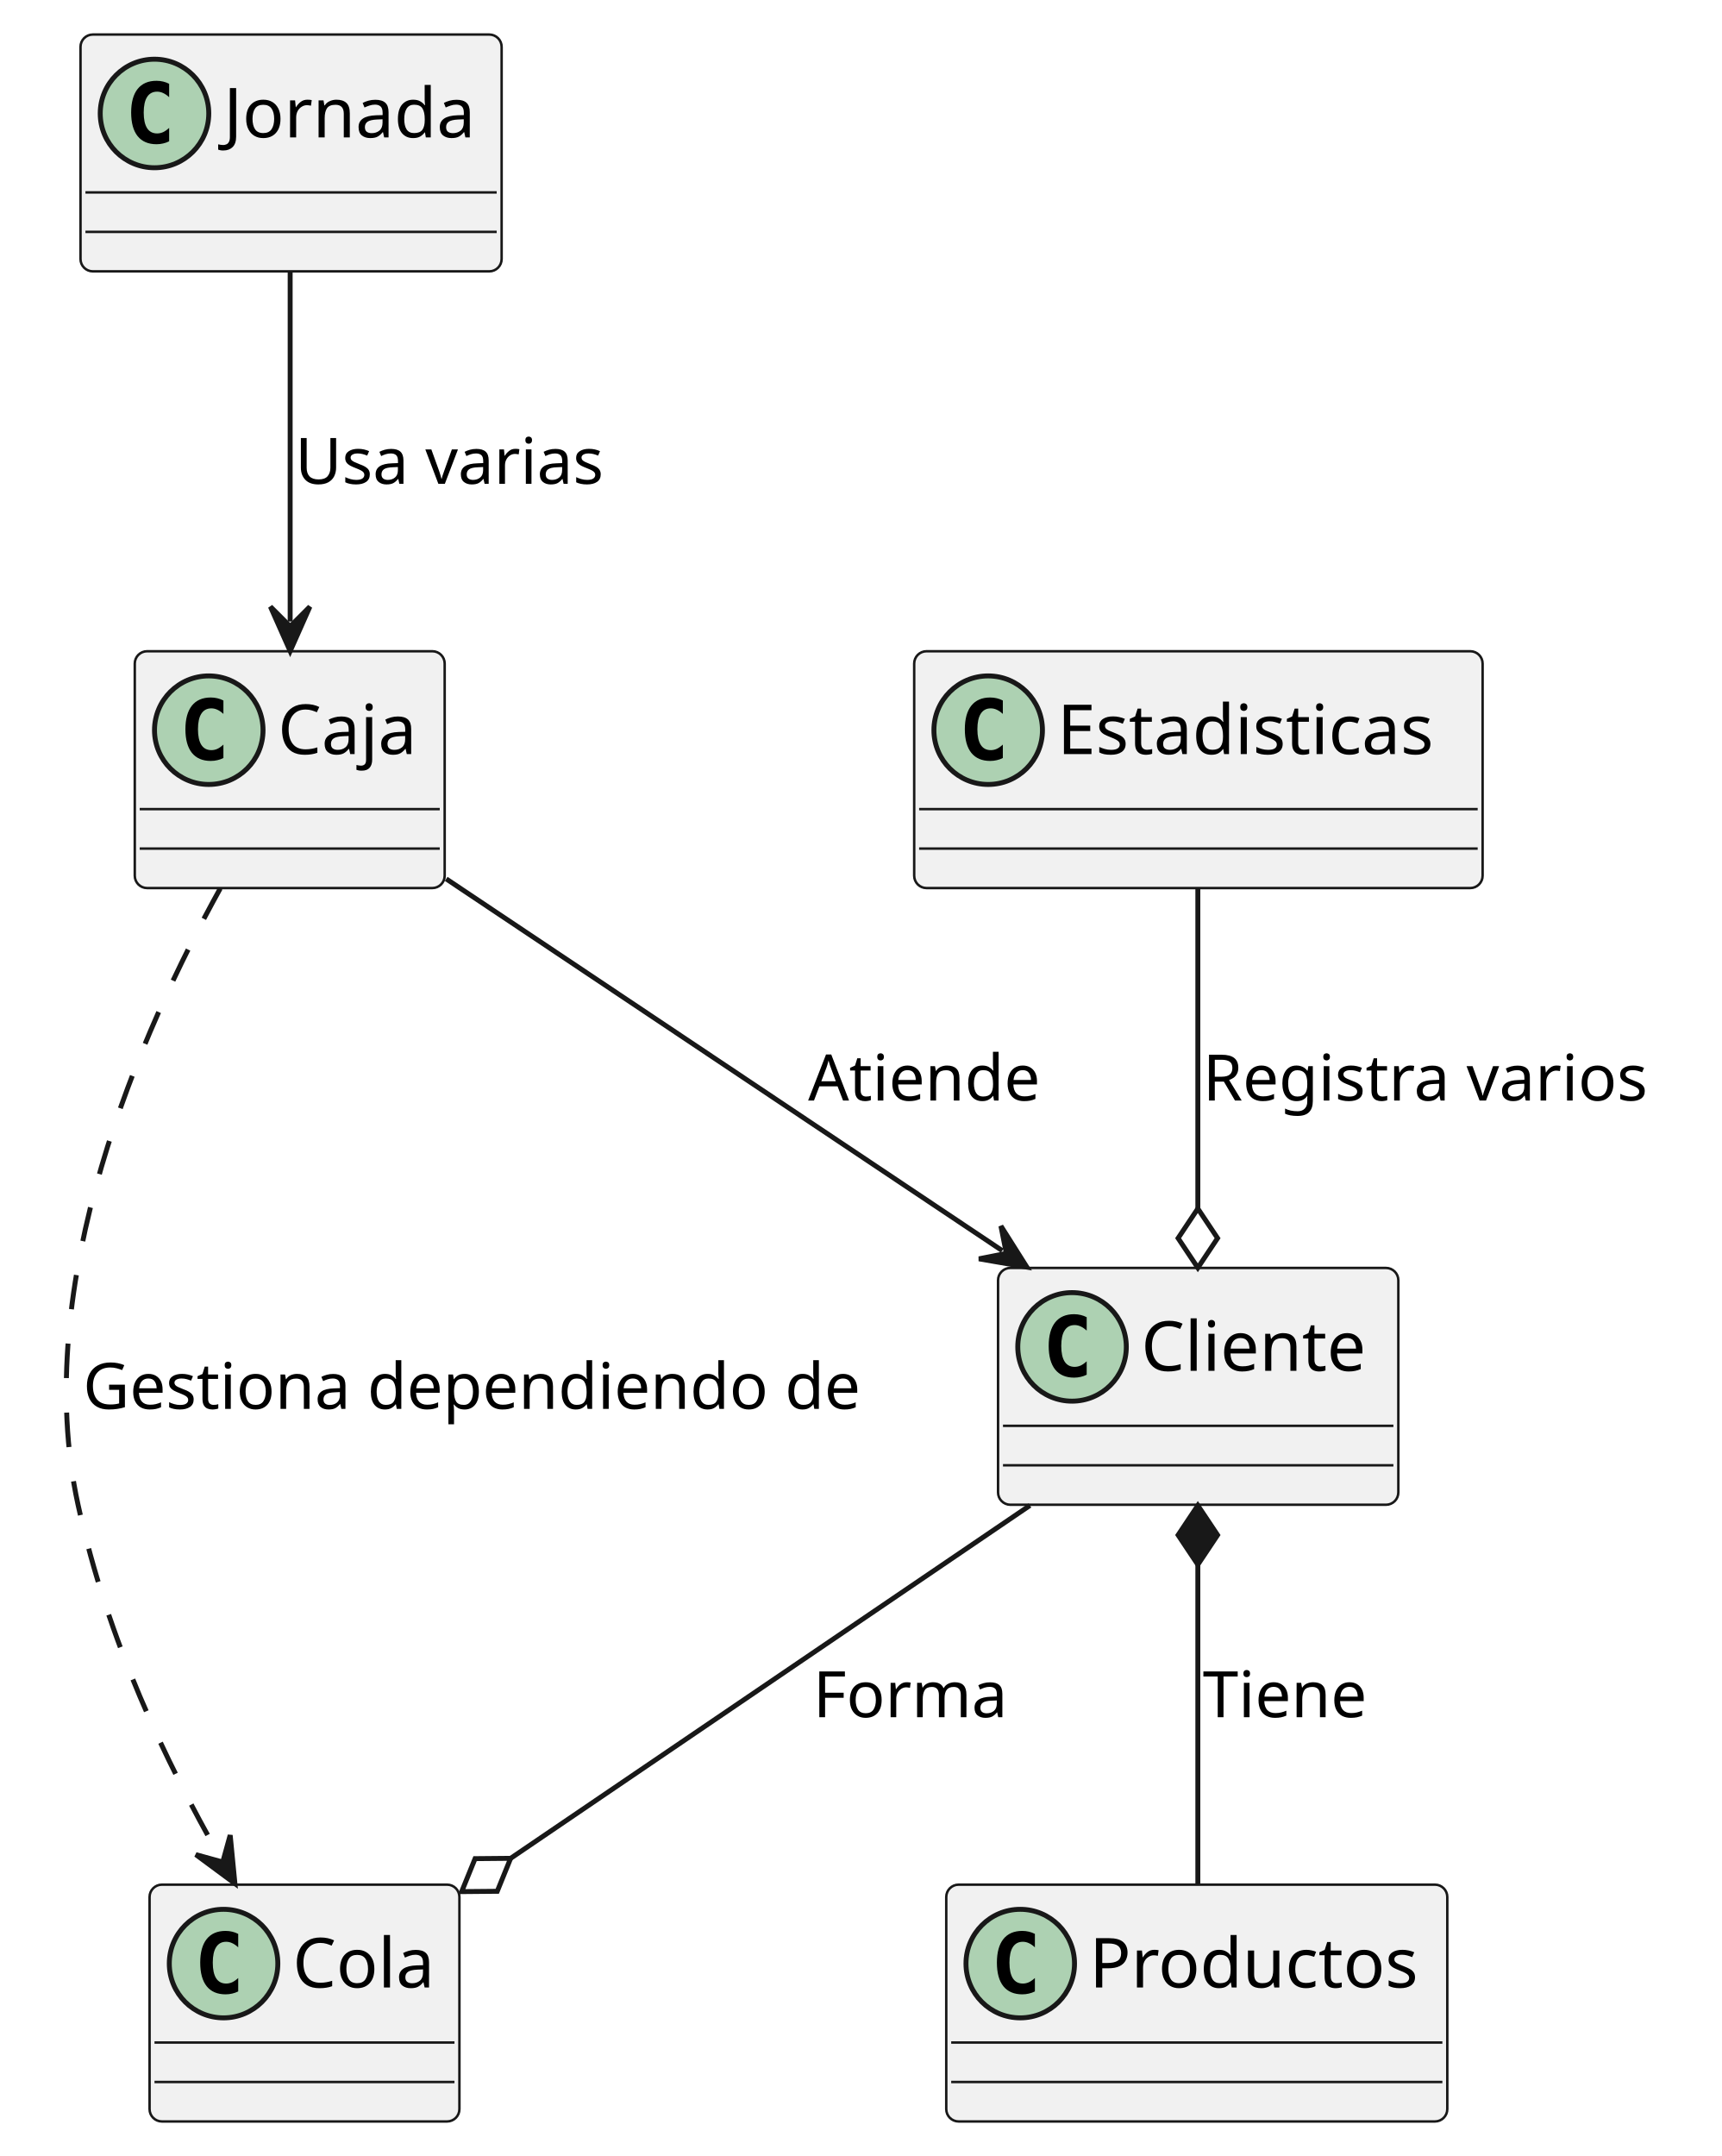
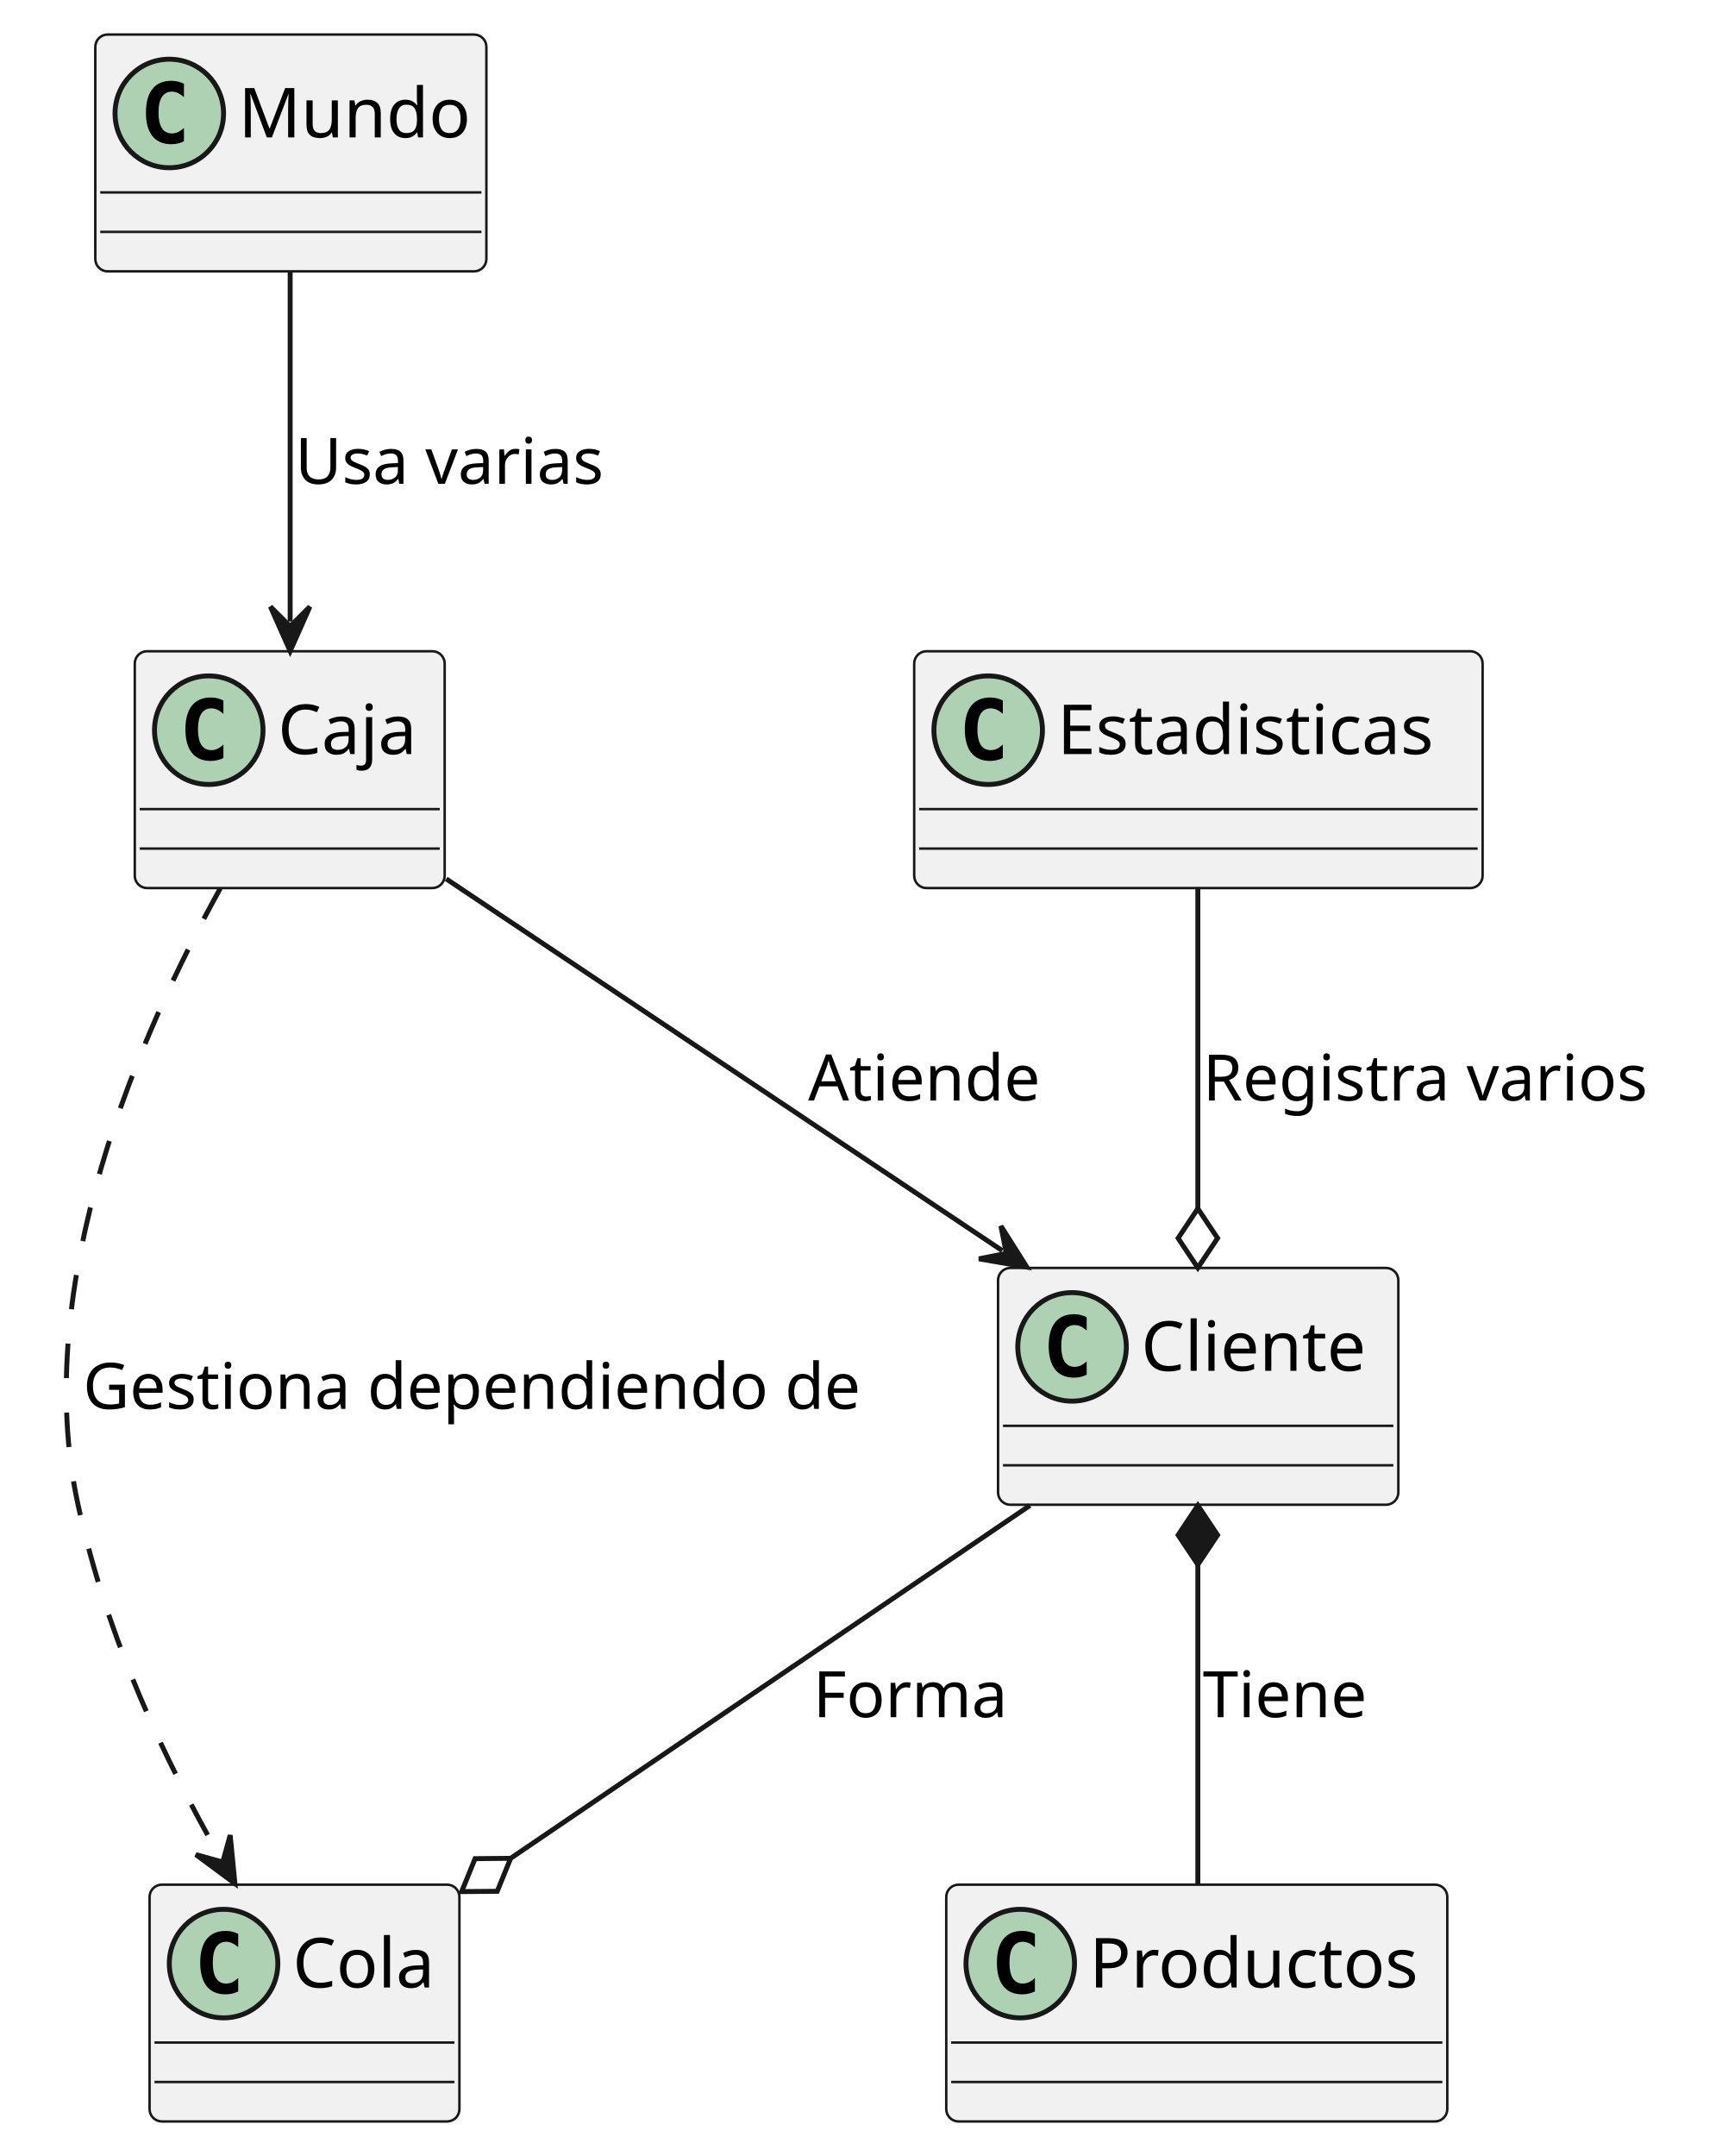
<svg xmlns="http://www.w3.org/2000/svg" contentStyleType="text/css" data-diagram-type="CLASS" height="437px" preserveAspectRatio="none" style="width:349px;height:437px;background:#FFFFFF;" version="1.1" viewBox="0 0 349 437" width="349px" zoomAndPan="magnify">
  <defs />
  <g>
-     <g class="entity" data-entity="Jornada" data-source-line="1" data-uid="ent0002" id="entity_Jornada">
-       <rect fill="#F1F1F1" height="48" rx="2.5" ry="2.5" style="stroke:#181818;stroke-width:0.5;" width="85.368" x="16.32" y="7" />
-       <ellipse cx="31.32" cy="23" fill="#ADD1B2" rx="11" ry="11" style="stroke:#181818;stroke-width:1;" />
-       <path d="M34.289,28.641 Q33.711,28.938 33.07,29.078 Q32.429,29.234 31.726,29.234 Q29.226,29.234 27.898,27.594 Q26.586,25.938 26.586,22.812 Q26.586,19.688 27.898,18.031 Q29.226,16.375 31.726,16.375 Q32.429,16.375 33.07,16.531 Q33.726,16.688 34.289,16.984 L34.289,19.703 Q33.664,19.125 33.07,18.859 Q32.476,18.578 31.851,18.578 Q30.508,18.578 29.82,19.656 Q29.133,20.719 29.133,22.812 Q29.133,24.906 29.82,25.984 Q30.508,27.047 31.851,27.047 Q32.476,27.047 33.07,26.781 Q33.664,26.5 34.289,25.922 L34.289,28.641 Z " fill="#000000" />
-       <text fill="#000000" font-family="sans-serif" font-size="14" lengthAdjust="spacing" textLength="53.368" x="45.32" y="27.847">Jornada</text>
-       <line style="stroke:#181818;stroke-width:0.5;" x1="17.32" x2="100.688" y1="39" y2="39" />
-       <line style="stroke:#181818;stroke-width:0.5;" x1="17.32" x2="100.688" y1="47" y2="47" />
+     <g class="entity" data-entity="Mundo" data-source-line="1" data-uid="ent0002" id="entity_Mundo">
+       <rect fill="#F1F1F1" height="48" rx="2.5" ry="2.5" style="stroke:#181818;stroke-width:0.5;" width="79.277" x="19.32" y="7" />
+       <ellipse cx="34.32" cy="23" fill="#ADD1B2" rx="11" ry="11" style="stroke:#181818;stroke-width:1;" />
+       <path d="M37.289,28.641 Q36.711,28.938 36.07,29.078 Q35.429,29.234 34.726,29.234 Q32.226,29.234 30.898,27.594 Q29.586,25.938 29.586,22.812 Q29.586,19.688 30.898,18.031 Q32.226,16.375 34.726,16.375 Q35.429,16.375 36.07,16.531 Q36.726,16.688 37.289,16.984 L37.289,19.703 Q36.664,19.125 36.07,18.859 Q35.476,18.578 34.851,18.578 Q33.508,18.578 32.82,19.656 Q32.133,20.719 32.133,22.812 Q32.133,24.906 32.82,25.984 Q33.508,27.047 34.851,27.047 Q35.476,27.047 36.07,26.781 Q36.664,26.5 37.289,25.922 L37.289,28.641 Z " fill="#000000" />
+       <text fill="#000000" font-family="sans-serif" font-size="14" lengthAdjust="spacing" textLength="47.277" x="48.32" y="27.847">Mundo</text>
+       <line style="stroke:#181818;stroke-width:0.5;" x1="20.32" x2="97.597" y1="39" y2="39" />
+       <line style="stroke:#181818;stroke-width:0.5;" x1="20.32" x2="97.597" y1="47" y2="47" />
    </g>
    <g class="entity" data-entity="Caja" data-source-line="3" data-uid="ent0003" id="entity_Caja">
      <rect fill="#F1F1F1" height="48" rx="2.5" ry="2.5" style="stroke:#181818;stroke-width:0.5;" width="62.823" x="27.32" y="132" />
      <ellipse cx="42.32" cy="148" fill="#ADD1B2" rx="11" ry="11" style="stroke:#181818;stroke-width:1;" />
      <path d="M45.289,153.641 Q44.711,153.938 44.07,154.078 Q43.429,154.234 42.726,154.234 Q40.226,154.234 38.898,152.594 Q37.586,150.938 37.586,147.812 Q37.586,144.688 38.898,143.031 Q40.226,141.375 42.726,141.375 Q43.429,141.375 44.07,141.531 Q44.726,141.688 45.289,141.984 L45.289,144.703 Q44.664,144.125 44.07,143.859 Q43.476,143.578 42.851,143.578 Q41.508,143.578 40.82,144.656 Q40.133,145.719 40.133,147.812 Q40.133,149.906 40.82,150.984 Q41.508,152.047 42.851,152.047 Q43.476,152.047 44.07,151.781 Q44.664,151.5 45.289,150.922 L45.289,153.641 Z " fill="#000000" />
      <text fill="#000000" font-family="sans-serif" font-size="14" lengthAdjust="spacing" textLength="30.823" x="56.32" y="152.847">Caja</text>
      <line style="stroke:#181818;stroke-width:0.5;" x1="28.32" x2="89.143" y1="164" y2="164" />
      <line style="stroke:#181818;stroke-width:0.5;" x1="28.32" x2="89.143" y1="172" y2="172" />
    </g>
    <g class="entity" data-entity="Cola" data-source-line="5" data-uid="ent0004" id="entity_Cola">
      <rect fill="#F1F1F1" height="48" rx="2.5" ry="2.5" style="stroke:#181818;stroke-width:0.5;" width="62.81" x="30.32" y="382" />
      <ellipse cx="45.32" cy="398" fill="#ADD1B2" rx="11" ry="11" style="stroke:#181818;stroke-width:1;" />
      <path d="M48.289,403.641 Q47.711,403.938 47.07,404.078 Q46.429,404.234 45.726,404.234 Q43.226,404.234 41.898,402.594 Q40.586,400.938 40.586,397.812 Q40.586,394.688 41.898,393.031 Q43.226,391.375 45.726,391.375 Q46.429,391.375 47.07,391.531 Q47.726,391.688 48.289,391.984 L48.289,394.703 Q47.664,394.125 47.07,393.859 Q46.476,393.578 45.851,393.578 Q44.508,393.578 43.82,394.656 Q43.133,395.719 43.133,397.812 Q43.133,399.906 43.82,400.984 Q44.508,402.047 45.851,402.047 Q46.476,402.047 47.07,401.781 Q47.664,401.5 48.289,400.922 L48.289,403.641 Z " fill="#000000" />
      <text fill="#000000" font-family="sans-serif" font-size="14" lengthAdjust="spacing" textLength="30.81" x="59.32" y="402.847">Cola</text>
      <line style="stroke:#181818;stroke-width:0.5;" x1="31.32" x2="92.13" y1="414" y2="414" />
      <line style="stroke:#181818;stroke-width:0.5;" x1="31.32" x2="92.13" y1="422" y2="422" />
    </g>
    <g class="entity" data-entity="Cliente" data-source-line="7" data-uid="ent0005" id="entity_Cliente">
      <rect fill="#F1F1F1" height="48" rx="2.5" ry="2.5" style="stroke:#181818;stroke-width:0.5;" width="81.144" x="202.32" y="257" />
      <ellipse cx="217.32" cy="273" fill="#ADD1B2" rx="11" ry="11" style="stroke:#181818;stroke-width:1;" />
      <path d="M220.289,278.641 Q219.711,278.938 219.07,279.078 Q218.429,279.234 217.726,279.234 Q215.226,279.234 213.898,277.594 Q212.586,275.938 212.586,272.812 Q212.586,269.688 213.898,268.031 Q215.226,266.375 217.726,266.375 Q218.429,266.375 219.07,266.531 Q219.726,266.688 220.289,266.984 L220.289,269.703 Q219.664,269.125 219.07,268.859 Q218.476,268.578 217.851,268.578 Q216.507,268.578 215.82,269.656 Q215.132,270.719 215.132,272.812 Q215.132,274.906 215.82,275.984 Q216.507,277.047 217.851,277.047 Q218.476,277.047 219.07,276.781 Q219.664,276.5 220.289,275.922 L220.289,278.641 Z " fill="#000000" />
      <text fill="#000000" font-family="sans-serif" font-size="14" lengthAdjust="spacing" textLength="49.144" x="231.32" y="277.847">Cliente</text>
      <line style="stroke:#181818;stroke-width:0.5;" x1="203.32" x2="282.464" y1="289" y2="289" />
      <line style="stroke:#181818;stroke-width:0.5;" x1="203.32" x2="282.464" y1="297" y2="297" />
    </g>
    <g class="entity" data-entity="Productos" data-source-line="9" data-uid="ent0006" id="entity_Productos">
      <rect fill="#F1F1F1" height="48" rx="2.5" ry="2.5" style="stroke:#181818;stroke-width:0.5;" width="101.569" x="191.82" y="382" />
      <ellipse cx="206.82" cy="398" fill="#ADD1B2" rx="11" ry="11" style="stroke:#181818;stroke-width:1;" />
      <path d="M209.789,403.641 Q209.211,403.938 208.57,404.078 Q207.929,404.234 207.226,404.234 Q204.726,404.234 203.398,402.594 Q202.086,400.938 202.086,397.812 Q202.086,394.688 203.398,393.031 Q204.726,391.375 207.226,391.375 Q207.929,391.375 208.57,391.531 Q209.226,391.688 209.789,391.984 L209.789,394.703 Q209.164,394.125 208.57,393.859 Q207.976,393.578 207.351,393.578 Q206.007,393.578 205.32,394.656 Q204.632,395.719 204.632,397.812 Q204.632,399.906 205.32,400.984 Q206.007,402.047 207.351,402.047 Q207.976,402.047 208.57,401.781 Q209.164,401.5 209.789,400.922 L209.789,403.641 Z " fill="#000000" />
      <text fill="#000000" font-family="sans-serif" font-size="14" lengthAdjust="spacing" textLength="69.569" x="220.82" y="402.847">Productos</text>
      <line style="stroke:#181818;stroke-width:0.5;" x1="192.82" x2="292.389" y1="414" y2="414" />
      <line style="stroke:#181818;stroke-width:0.5;" x1="192.82" x2="292.389" y1="422" y2="422" />
    </g>
    <g class="entity" data-entity="Estadisticas" data-source-line="11" data-uid="ent0007" id="entity_Estadisticas">
      <rect fill="#F1F1F1" height="48" rx="2.5" ry="2.5" style="stroke:#181818;stroke-width:0.5;" width="115.228" x="185.32" y="132" />
      <ellipse cx="200.32" cy="148" fill="#ADD1B2" rx="11" ry="11" style="stroke:#181818;stroke-width:1;" />
      <path d="M203.289,153.641 Q202.711,153.938 202.07,154.078 Q201.429,154.234 200.726,154.234 Q198.226,154.234 196.898,152.594 Q195.586,150.938 195.586,147.812 Q195.586,144.688 196.898,143.031 Q198.226,141.375 200.726,141.375 Q201.429,141.375 202.07,141.531 Q202.726,141.688 203.289,141.984 L203.289,144.703 Q202.664,144.125 202.07,143.859 Q201.476,143.578 200.851,143.578 Q199.507,143.578 198.82,144.656 Q198.132,145.719 198.132,147.812 Q198.132,149.906 198.82,150.984 Q199.507,152.047 200.851,152.047 Q201.476,152.047 202.07,151.781 Q202.664,151.5 203.289,150.922 L203.289,153.641 Z " fill="#000000" />
      <text fill="#000000" font-family="sans-serif" font-size="14" lengthAdjust="spacing" textLength="83.228" x="214.32" y="152.847">Estadisticas</text>
      <line style="stroke:#181818;stroke-width:0.5;" x1="186.32" x2="299.548" y1="164" y2="164" />
      <line style="stroke:#181818;stroke-width:0.5;" x1="186.32" x2="299.548" y1="172" y2="172" />
    </g>
-     <g class="link" data-entity-1="Jornada" data-entity-2="Caja" data-source-line="14" data-uid="lnk8" id="link_Jornada_Caja">
-       <path codeLine="14" d="M58.82,55.14 C58.82,77.13 58.82,104.01 58.82,125.97" fill="none" id="Jornada-to-Caja" style="stroke:#181818;stroke-width:1;" />
+     <g class="link" data-entity-1="Mundo" data-entity-2="Caja" data-source-line="15" data-uid="lnk8" id="link_Mundo_Caja">
+       <path codeLine="15" d="M58.82,55.14 C58.82,77.13 58.82,104.01 58.82,125.97" fill="none" id="Mundo-to-Caja" style="stroke:#181818;stroke-width:1;" />
      <polygon fill="#181818" points="58.82,131.97,62.82,122.97,58.82,126.97,54.82,122.97,58.82,131.97" style="stroke:#181818;stroke-width:1;" />
      <text fill="#000000" font-family="sans-serif" font-size="13" lengthAdjust="spacing" textLength="67.742" x="59.82" y="98.067">Usa varias</text>
    </g>
-     <g class="link" data-entity-1="Caja" data-entity-2="Cliente" data-source-line="15" data-uid="lnk9" id="link_Caja_Cliente">
-       <path codeLine="15" d="M90.45,178.14 C123.23,200.06 169.322,230.865 203.172,253.495" fill="none" id="Caja-to-Cliente" style="stroke:#181818;stroke-width:1;" />
+     <g class="link" data-entity-1="Caja" data-entity-2="Cliente" data-source-line="16" data-uid="lnk9" id="link_Caja_Cliente">
+       <path codeLine="16" d="M90.45,178.14 C123.23,200.06 169.322,230.865 203.172,253.495" fill="none" id="Caja-to-Cliente" style="stroke:#181818;stroke-width:1;" />
      <polygon fill="#181818" points="208.16,256.83,202.901,248.503,204.003,254.051,198.455,255.153,208.16,256.83" style="stroke:#181818;stroke-width:1;" />
      <text fill="#000000" font-family="sans-serif" font-size="13" lengthAdjust="spacing" textLength="50.089" x="163.82" y="223.067">Atiende</text>
    </g>
-     <g class="link" data-entity-1="Cliente" data-entity-2="Productos" data-source-line="16" data-uid="lnk10" id="link_Cliente_Productos">
-       <path codeLine="16" d="M242.82,317.14 C242.82,339.13 242.82,360.01 242.82,381.97" fill="none" id="Cliente-backto-Productos" style="stroke:#181818;stroke-width:1;" />
+     <g class="link" data-entity-1="Cliente" data-entity-2="Productos" data-source-line="17" data-uid="lnk10" id="link_Cliente_Productos">
+       <path codeLine="17" d="M242.82,317.14 C242.82,339.13 242.82,360.01 242.82,381.97" fill="none" id="Cliente-backto-Productos" style="stroke:#181818;stroke-width:1;" />
      <polygon fill="#181818" points="242.82,305.14,238.82,311.14,242.82,317.14,246.82,311.14,242.82,305.14" style="stroke:#181818;stroke-width:1;" />
      <text fill="#000000" font-family="sans-serif" font-size="13" lengthAdjust="spacing" textLength="35.788" x="243.82" y="348.067">Tiene</text>
    </g>
-     <g class="link" data-entity-1="Cliente" data-entity-2="Cola" data-source-line="17" data-uid="lnk11" id="link_Cliente_Cola">
-       <path codeLine="17" d="M208.78,305.14 C175.7,327.61 135.795,354.724 103.515,376.664" fill="none" id="Cliente-to-Cola" style="stroke:#181818;stroke-width:1;" />
+     <g class="link" data-entity-1="Cliente" data-entity-2="Cola" data-source-line="18" data-uid="lnk11" id="link_Cliente_Cola">
+       <path codeLine="18" d="M208.78,305.14 C175.7,327.61 135.795,354.724 103.515,376.664" fill="none" id="Cliente-to-Cola" style="stroke:#181818;stroke-width:1;" />
      <polygon fill="none" points="93.59,383.41,100.801,383.345,103.515,376.664,96.304,376.729,93.59,383.41" style="stroke:#181818;stroke-width:1;" />
      <text fill="#000000" font-family="sans-serif" font-size="13" lengthAdjust="spacing" textLength="41.406" x="164.82" y="348.067">Forma</text>
    </g>
-     <g class="link" data-entity-1="Caja" data-entity-2="Cola" data-source-line="18" data-uid="lnk12" id="link_Caja_Cola">
-       <path codeLine="18" d="M44.65,180.08 C28.64,208.99 6,260.17 15.82,305 C21.91,332.81 33.532,356.91 44.662,376.55" fill="none" id="Caja-to-Cola" style="stroke:#181818;stroke-width:1;stroke-dasharray:7.0,7.0;" />
+     <g class="link" data-entity-1="Caja" data-entity-2="Cola" data-source-line="19" data-uid="lnk12" id="link_Caja_Cola">
+       <path codeLine="19" d="M44.65,180.08 C28.64,208.99 6,260.17 15.82,305 C21.91,332.81 33.532,356.91 44.662,376.55" fill="none" id="Caja-to-Cola" style="stroke:#181818;stroke-width:1;stroke-dasharray:7.0,7.0;" />
      <polygon fill="#181818" points="47.62,381.77,46.663,371.968,45.155,377.42,39.703,375.912,47.62,381.77" style="stroke:#181818;stroke-width:1;" />
      <text fill="#000000" font-family="sans-serif" font-size="13" lengthAdjust="spacing" textLength="167.273" x="16.82" y="285.567">Gestiona dependiendo de</text>
    </g>
-     <g class="link" data-entity-1="Estadisticas" data-entity-2="Cliente" data-source-line="19" data-uid="lnk13" id="link_Estadisticas_Cliente">
-       <path codeLine="19" d="M242.82,180.14 C242.82,202.13 242.82,223.01 242.82,244.97" fill="none" id="Estadisticas-to-Cliente" style="stroke:#181818;stroke-width:1;" />
+     <g class="link" data-entity-1="Estadisticas" data-entity-2="Cliente" data-source-line="20" data-uid="lnk13" id="link_Estadisticas_Cliente">
+       <path codeLine="20" d="M242.82,180.14 C242.82,202.13 242.82,223.01 242.82,244.97" fill="none" id="Estadisticas-to-Cliente" style="stroke:#181818;stroke-width:1;" />
      <polygon fill="none" points="242.82,256.97,246.82,250.97,242.82,244.97,238.82,250.97,242.82,256.97" style="stroke:#181818;stroke-width:1;" />
      <text fill="#000000" font-family="sans-serif" font-size="13" lengthAdjust="spacing" textLength="97.551" x="243.82" y="223.067">Registra varios</text>
    </g>
  </g>
</svg>
